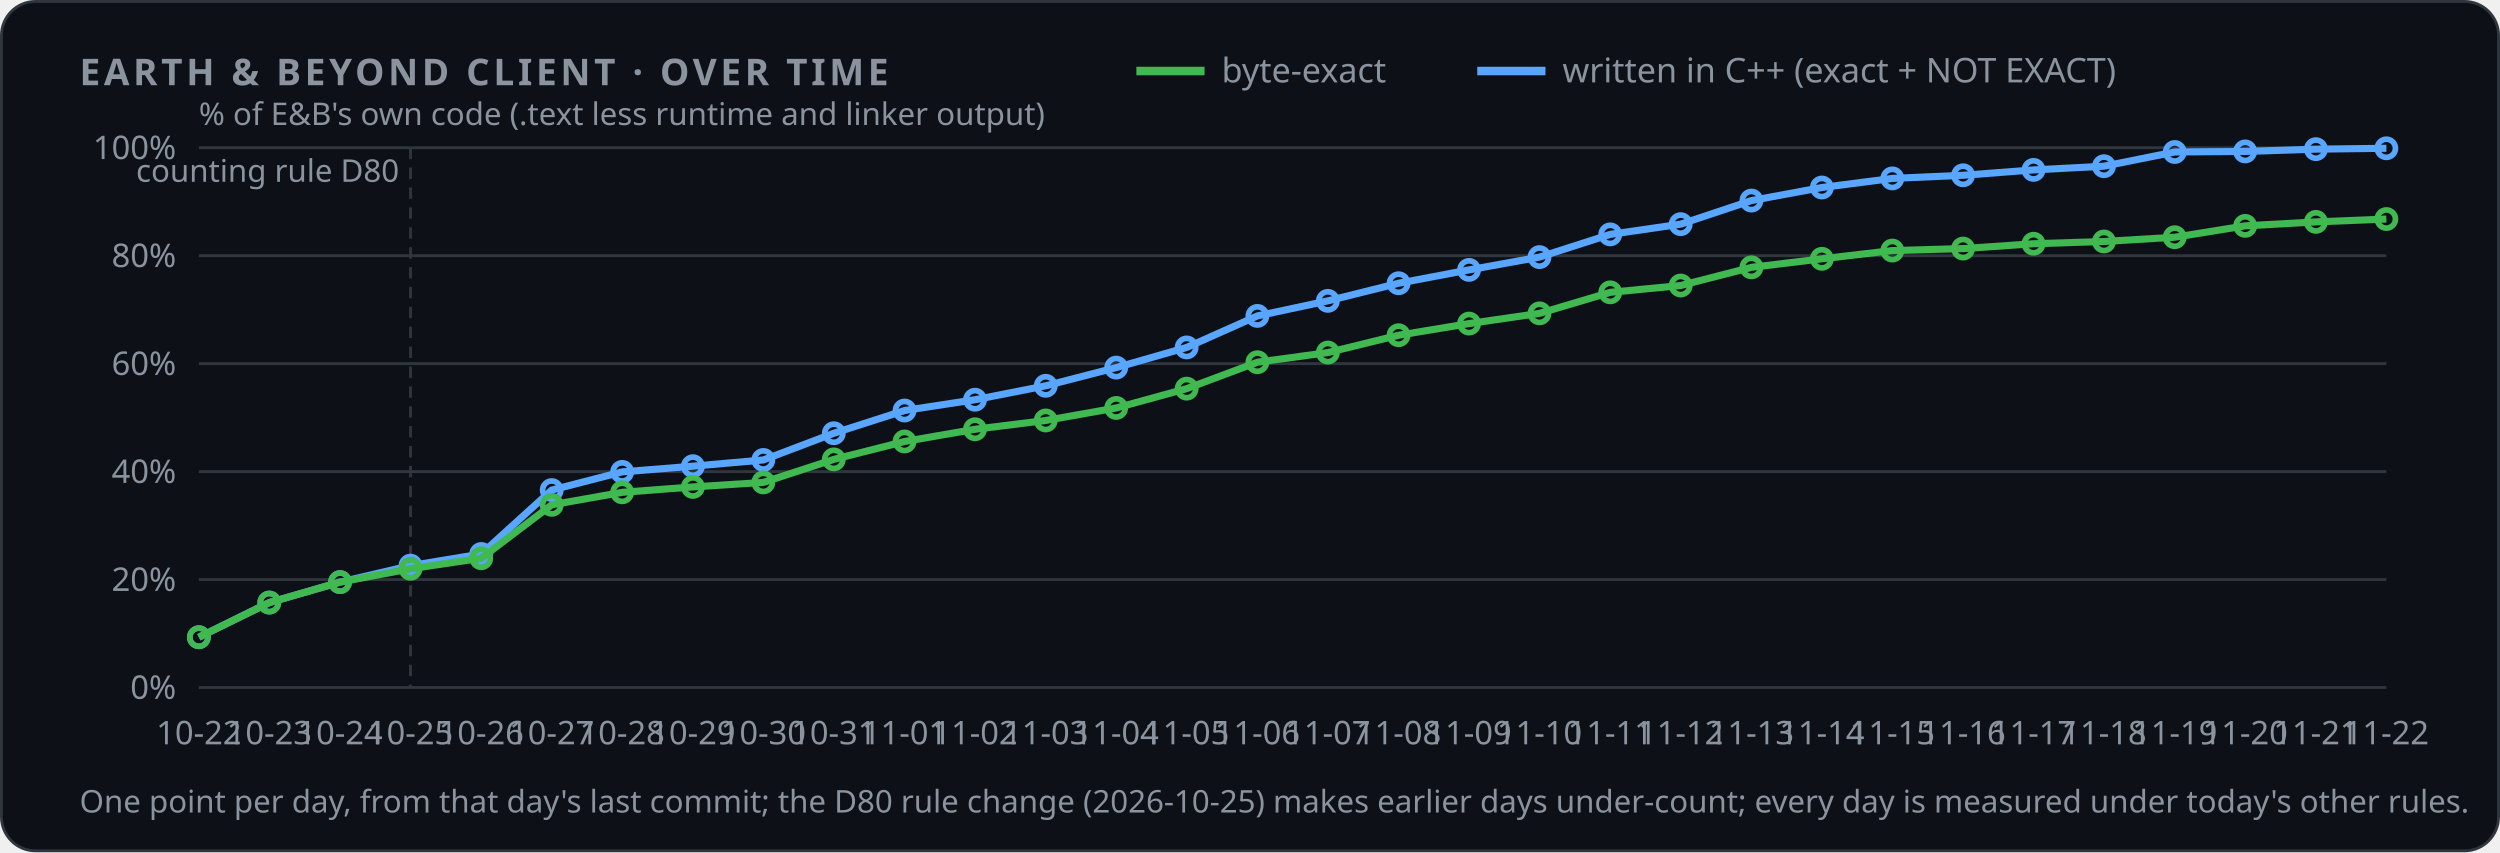
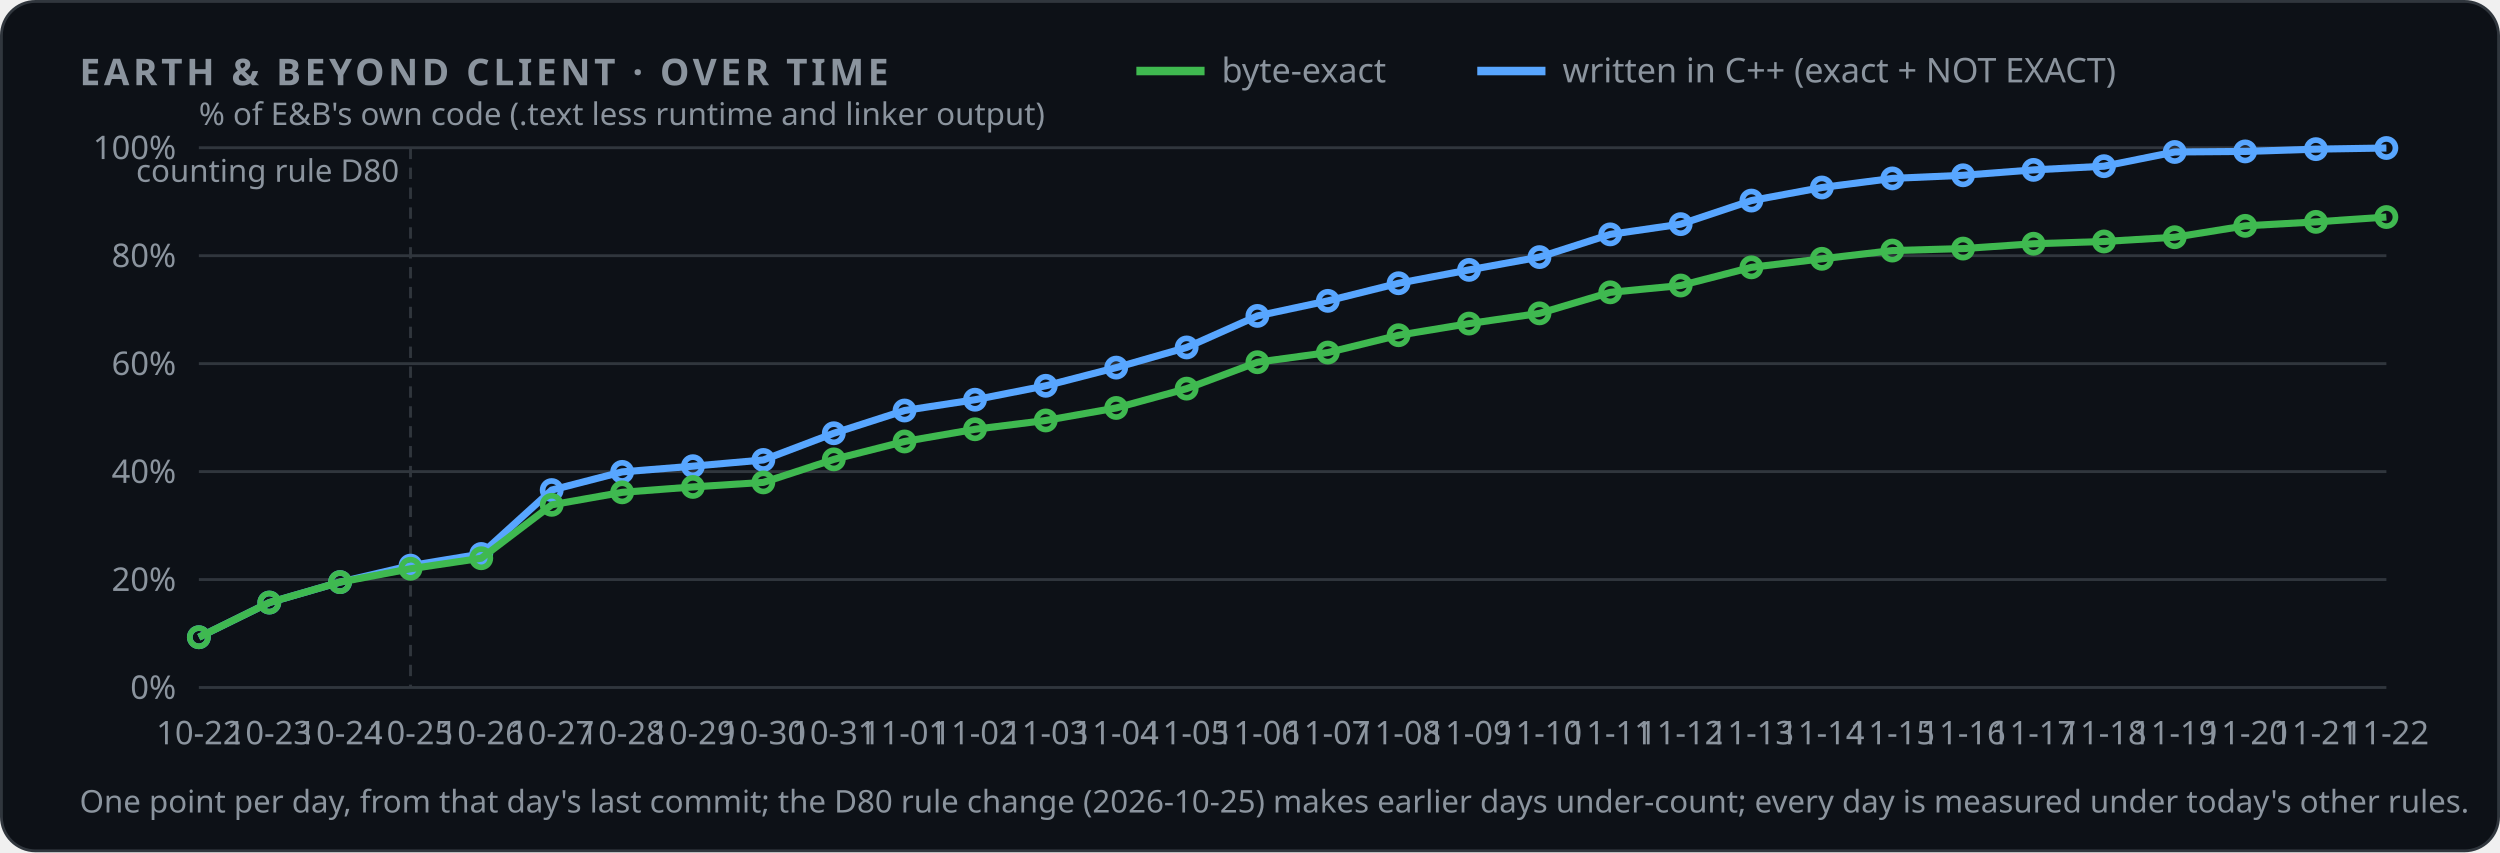
<svg xmlns="http://www.w3.org/2000/svg" width="880" height="300" viewBox="0 0 880 300" role="img" aria-labelledby="title desc">
  <style>
    .card { fill: #0d1117; stroke: #30363d; } .strong { fill: #f0f6fc; } .muted { fill: #8b949e; }
    .grid { stroke: #30363d; } .up { fill: #3fb950; } .down { fill: #f85149; }
    .s-exact { fill: #3fb950; } .s-notexact { fill: #d29922; } .s-stub { fill: #a371f7; }
    .s-third { fill: #238636; } .s-linker { fill: #1b4d2b; } .s-unattr { fill: #30363d; }
    .l-exact { stroke: #3fb950; } .l-written { stroke: #58a6ff; }
    @media (prefers-color-scheme: light) {
      .card { fill: #ffffff; stroke: #d0d7de; } .strong { fill: #1f2328; } .muted { fill: #59636e; }
      .grid { stroke: #d0d7de; } .up { fill: #1a7f37; } .down { fill: #cf222e; }
      .s-exact { fill: #1a7f37; } .s-third { fill: #4ac26b; } .s-linker { fill: #aceebb; } .s-unattr { fill: #d0d7de; }
      .l-exact { stroke: #1a7f37; } .l-written { stroke: #0969da; }
    }
  </style>
  <rect class="card" x="0.5" y="0.5" width="879" height="299" rx="12" />
  <g font-family="-apple-system,BlinkMacSystemFont,'Segoe UI','Noto Sans',Helvetica,Arial,sans-serif">
    <text x="28" y="30" class="muted" font-size="13" font-weight="600" letter-spacing="1.3">EARTH &amp; BEYOND CLIENT · OVER TIME</text>
    <line x1="400" x2="424" y1="25" y2="25" class="l-exact" stroke-width="3" />
    <text x="430" y="29" class="muted" font-size="12">byte-exact</text>
    <line x1="520" x2="544" y1="25" y2="25" class="l-written" stroke-width="3" />
    <text x="550" y="29" class="muted" font-size="12">written in C++ (exact + NOT EXACT)</text>
    <text x="70" y="44" class="muted" font-size="11">% of E&amp;B's own code (.text less runtime and linker output)</text>
    <line x1="70" x2="840" y1="242.0" y2="242.0" class="grid" />
    <text x="62" y="246.0" class="muted" font-size="11.5" text-anchor="end">0%</text>
    <line x1="70" x2="840" y1="204.0" y2="204.0" class="grid" />
    <text x="62" y="208.0" class="muted" font-size="11.5" text-anchor="end">20%</text>
    <line x1="70" x2="840" y1="166.0" y2="166.0" class="grid" />
    <text x="62" y="170.0" class="muted" font-size="11.5" text-anchor="end">40%</text>
    <line x1="70" x2="840" y1="128.0" y2="128.0" class="grid" />
    <text x="62" y="132.0" class="muted" font-size="11.5" text-anchor="end">60%</text>
    <line x1="70" x2="840" y1="90.0" y2="90.0" class="grid" />
    <text x="62" y="94.0" class="muted" font-size="11.5" text-anchor="end">80%</text>
    <line x1="70" x2="840" y1="52.0" y2="52.0" class="grid" />
    <text x="62" y="56.0" class="muted" font-size="11.5" text-anchor="end">100%</text>
    <text x="70.0" y="262" class="muted" font-size="11.5" text-anchor="middle">10-22</text>
    <text x="94.8" y="262" class="muted" font-size="11.5" text-anchor="middle">10-23</text>
    <text x="119.7" y="262" class="muted" font-size="11.5" text-anchor="middle">10-24</text>
    <text x="144.5" y="262" class="muted" font-size="11.5" text-anchor="middle">10-25</text>
    <text x="169.4" y="262" class="muted" font-size="11.5" text-anchor="middle">10-26</text>
    <text x="194.2" y="262" class="muted" font-size="11.5" text-anchor="middle">10-27</text>
    <text x="219.0" y="262" class="muted" font-size="11.5" text-anchor="middle">10-28</text>
    <text x="243.9" y="262" class="muted" font-size="11.5" text-anchor="middle">10-29</text>
    <text x="268.7" y="262" class="muted" font-size="11.5" text-anchor="middle">10-30</text>
    <text x="293.5" y="262" class="muted" font-size="11.5" text-anchor="middle">10-31</text>
    <text x="318.4" y="262" class="muted" font-size="11.5" text-anchor="middle">11-01</text>
    <text x="343.2" y="262" class="muted" font-size="11.5" text-anchor="middle">11-02</text>
    <text x="368.1" y="262" class="muted" font-size="11.5" text-anchor="middle">11-03</text>
    <text x="392.9" y="262" class="muted" font-size="11.5" text-anchor="middle">11-04</text>
    <text x="417.7" y="262" class="muted" font-size="11.5" text-anchor="middle">11-05</text>
    <text x="442.6" y="262" class="muted" font-size="11.5" text-anchor="middle">11-06</text>
    <text x="467.4" y="262" class="muted" font-size="11.5" text-anchor="middle">11-07</text>
    <text x="492.3" y="262" class="muted" font-size="11.5" text-anchor="middle">11-08</text>
    <text x="517.1" y="262" class="muted" font-size="11.5" text-anchor="middle">11-09</text>
    <text x="541.9" y="262" class="muted" font-size="11.5" text-anchor="middle">11-10</text>
    <text x="566.8" y="262" class="muted" font-size="11.5" text-anchor="middle">11-11</text>
    <text x="591.6" y="262" class="muted" font-size="11.5" text-anchor="middle">11-12</text>
    <text x="616.5" y="262" class="muted" font-size="11.5" text-anchor="middle">11-13</text>
    <text x="641.3" y="262" class="muted" font-size="11.5" text-anchor="middle">11-14</text>
    <text x="666.1" y="262" class="muted" font-size="11.5" text-anchor="middle">11-15</text>
    <text x="691.0" y="262" class="muted" font-size="11.5" text-anchor="middle">11-16</text>
    <text x="715.8" y="262" class="muted" font-size="11.5" text-anchor="middle">11-17</text>
    <text x="740.6" y="262" class="muted" font-size="11.5" text-anchor="middle">11-18</text>
    <text x="765.5" y="262" class="muted" font-size="11.5" text-anchor="middle">11-19</text>
    <text x="790.3" y="262" class="muted" font-size="11.5" text-anchor="middle">11-20</text>
    <text x="815.2" y="262" class="muted" font-size="11.5" text-anchor="middle">11-21</text>
    <text x="840.0" y="262" class="muted" font-size="11.5" text-anchor="middle">11-22</text>
    <line x1="144.5" x2="144.5" y1="52" y2="242" class="grid" stroke-dasharray="4 3" />
    <text x="140.5" y="64" class="muted" font-size="11" text-anchor="end">counting rule D80</text>
-     <polyline points="70.0,224.3 94.8,212.1 119.7,204.9 144.5,199.1 169.4,195.0 194.2,172.5 219.0,166.1 243.9,164.1 268.7,161.9 293.5,152.5 318.4,144.5 343.2,140.7 368.1,135.8 392.9,129.4 417.7,122.3 442.6,111.2 467.4,105.9 492.3,99.7 517.1,95.0 541.9,90.5 566.8,82.5 591.6,78.9 616.5,70.6 641.3,66.0 666.1,62.8 691.0,61.7 715.8,59.8 740.6,58.5 765.5,53.5 790.3,53.3 815.2,52.5 840.0,52.2" fill="none" class="l-written" stroke-width="2.5" stroke-linejoin="round" />
+     <polyline points="70.0,224.3 94.8,212.1 119.7,204.9 144.5,199.1 169.4,195.0 194.2,172.5 219.0,166.1 243.9,164.1 268.7,161.9 293.5,152.5 318.4,144.5 343.2,140.7 368.1,135.8 392.9,129.4 417.7,122.3 442.6,111.2 467.4,105.9 492.3,99.7 517.1,95.0 541.9,90.5 566.8,82.5 591.6,78.9 616.5,70.6 641.3,66.0 666.1,62.8 691.0,61.7 715.8,59.8 740.6,58.5 765.5,53.5 790.3,53.3 815.2,52.5 840.0,52.1" fill="none" class="l-written" stroke-width="2.5" stroke-linejoin="round" />
    <circle cx="70.0" cy="224.3" r="3.2" class="l-written" fill="none" stroke-width="2" />
    <circle cx="94.8" cy="212.1" r="3.2" class="l-written" fill="none" stroke-width="2" />
    <circle cx="119.7" cy="204.9" r="3.2" class="l-written" fill="none" stroke-width="2" />
    <circle cx="144.5" cy="199.1" r="3.2" class="l-written" fill="none" stroke-width="2" />
    <circle cx="169.4" cy="195.0" r="3.2" class="l-written" fill="none" stroke-width="2" />
    <circle cx="194.2" cy="172.5" r="3.2" class="l-written" fill="none" stroke-width="2" />
    <circle cx="219.0" cy="166.1" r="3.2" class="l-written" fill="none" stroke-width="2" />
    <circle cx="243.9" cy="164.1" r="3.2" class="l-written" fill="none" stroke-width="2" />
    <circle cx="268.7" cy="161.9" r="3.2" class="l-written" fill="none" stroke-width="2" />
    <circle cx="293.5" cy="152.5" r="3.2" class="l-written" fill="none" stroke-width="2" />
    <circle cx="318.4" cy="144.5" r="3.2" class="l-written" fill="none" stroke-width="2" />
    <circle cx="343.2" cy="140.7" r="3.2" class="l-written" fill="none" stroke-width="2" />
    <circle cx="368.1" cy="135.8" r="3.2" class="l-written" fill="none" stroke-width="2" />
    <circle cx="392.9" cy="129.4" r="3.2" class="l-written" fill="none" stroke-width="2" />
    <circle cx="417.7" cy="122.3" r="3.2" class="l-written" fill="none" stroke-width="2" />
    <circle cx="442.6" cy="111.2" r="3.2" class="l-written" fill="none" stroke-width="2" />
    <circle cx="467.4" cy="105.9" r="3.2" class="l-written" fill="none" stroke-width="2" />
    <circle cx="492.3" cy="99.7" r="3.2" class="l-written" fill="none" stroke-width="2" />
    <circle cx="517.1" cy="95.0" r="3.2" class="l-written" fill="none" stroke-width="2" />
    <circle cx="541.9" cy="90.5" r="3.2" class="l-written" fill="none" stroke-width="2" />
    <circle cx="566.8" cy="82.5" r="3.2" class="l-written" fill="none" stroke-width="2" />
    <circle cx="591.6" cy="78.9" r="3.2" class="l-written" fill="none" stroke-width="2" />
    <circle cx="616.5" cy="70.6" r="3.2" class="l-written" fill="none" stroke-width="2" />
    <circle cx="641.3" cy="66.0" r="3.2" class="l-written" fill="none" stroke-width="2" />
    <circle cx="666.1" cy="62.8" r="3.2" class="l-written" fill="none" stroke-width="2" />
    <circle cx="691.0" cy="61.7" r="3.2" class="l-written" fill="none" stroke-width="2" />
    <circle cx="715.8" cy="59.8" r="3.2" class="l-written" fill="none" stroke-width="2" />
    <circle cx="740.6" cy="58.5" r="3.2" class="l-written" fill="none" stroke-width="2" />
    <circle cx="765.5" cy="53.5" r="3.2" class="l-written" fill="none" stroke-width="2" />
    <circle cx="790.3" cy="53.3" r="3.2" class="l-written" fill="none" stroke-width="2" />
    <circle cx="815.2" cy="52.5" r="3.2" class="l-written" fill="none" stroke-width="2" />
-     <circle cx="840.0" cy="52.2" r="3.2" class="l-written" fill="none" stroke-width="2" />
-     <polyline points="70.0,224.3 94.8,212.1 119.7,204.9 144.5,200.2 169.4,196.5 194.2,177.7 219.0,173.3 243.9,171.4 268.7,169.8 293.5,161.7 318.4,155.4 343.2,151.1 368.1,148.0 392.9,143.6 417.7,136.8 442.6,127.5 467.4,124.1 492.3,118.0 517.1,113.9 541.9,110.3 566.8,102.9 591.6,100.5 616.5,94.1 641.3,91.1 666.1,88.2 691.0,87.5 715.8,85.8 740.6,85.0 765.5,83.5 790.3,79.5 815.2,78.1 840.0,77.1" fill="none" class="l-exact" stroke-width="2.5" stroke-linejoin="round" />
+     <circle cx="840.0" cy="52.1" r="3.2" class="l-written" fill="none" stroke-width="2" />
+     <polyline points="70.0,224.3 94.8,212.1 119.7,204.9 144.5,200.2 169.4,196.5 194.2,177.7 219.0,173.3 243.9,171.4 268.7,169.8 293.5,161.7 318.4,155.4 343.2,151.1 368.1,148.0 392.9,143.6 417.7,136.8 442.6,127.5 467.4,124.1 492.3,118.0 517.1,113.9 541.9,110.3 566.8,102.9 591.6,100.5 616.5,94.1 641.3,91.1 666.1,88.2 691.0,87.5 715.8,85.8 740.6,85.0 765.5,83.5 790.3,79.5 815.2,78.1 840.0,76.4" fill="none" class="l-exact" stroke-width="2.5" stroke-linejoin="round" />
    <circle cx="70.0" cy="224.3" r="3.2" class="l-exact" fill="none" stroke-width="2" />
    <circle cx="94.8" cy="212.1" r="3.2" class="l-exact" fill="none" stroke-width="2" />
    <circle cx="119.7" cy="204.9" r="3.2" class="l-exact" fill="none" stroke-width="2" />
    <circle cx="144.5" cy="200.2" r="3.2" class="l-exact" fill="none" stroke-width="2" />
    <circle cx="169.4" cy="196.5" r="3.2" class="l-exact" fill="none" stroke-width="2" />
    <circle cx="194.2" cy="177.7" r="3.2" class="l-exact" fill="none" stroke-width="2" />
    <circle cx="219.0" cy="173.3" r="3.2" class="l-exact" fill="none" stroke-width="2" />
    <circle cx="243.9" cy="171.4" r="3.2" class="l-exact" fill="none" stroke-width="2" />
    <circle cx="268.7" cy="169.8" r="3.2" class="l-exact" fill="none" stroke-width="2" />
    <circle cx="293.5" cy="161.7" r="3.2" class="l-exact" fill="none" stroke-width="2" />
    <circle cx="318.4" cy="155.4" r="3.2" class="l-exact" fill="none" stroke-width="2" />
    <circle cx="343.2" cy="151.1" r="3.2" class="l-exact" fill="none" stroke-width="2" />
    <circle cx="368.1" cy="148.0" r="3.2" class="l-exact" fill="none" stroke-width="2" />
    <circle cx="392.9" cy="143.6" r="3.2" class="l-exact" fill="none" stroke-width="2" />
    <circle cx="417.7" cy="136.8" r="3.2" class="l-exact" fill="none" stroke-width="2" />
    <circle cx="442.6" cy="127.5" r="3.2" class="l-exact" fill="none" stroke-width="2" />
    <circle cx="467.4" cy="124.1" r="3.2" class="l-exact" fill="none" stroke-width="2" />
    <circle cx="492.3" cy="118.0" r="3.2" class="l-exact" fill="none" stroke-width="2" />
    <circle cx="517.1" cy="113.9" r="3.2" class="l-exact" fill="none" stroke-width="2" />
    <circle cx="541.9" cy="110.3" r="3.2" class="l-exact" fill="none" stroke-width="2" />
    <circle cx="566.8" cy="102.9" r="3.2" class="l-exact" fill="none" stroke-width="2" />
    <circle cx="591.6" cy="100.5" r="3.2" class="l-exact" fill="none" stroke-width="2" />
    <circle cx="616.5" cy="94.1" r="3.2" class="l-exact" fill="none" stroke-width="2" />
    <circle cx="641.3" cy="91.1" r="3.2" class="l-exact" fill="none" stroke-width="2" />
    <circle cx="666.1" cy="88.2" r="3.2" class="l-exact" fill="none" stroke-width="2" />
    <circle cx="691.0" cy="87.5" r="3.2" class="l-exact" fill="none" stroke-width="2" />
    <circle cx="715.8" cy="85.8" r="3.2" class="l-exact" fill="none" stroke-width="2" />
    <circle cx="740.6" cy="85.0" r="3.2" class="l-exact" fill="none" stroke-width="2" />
    <circle cx="765.5" cy="83.5" r="3.2" class="l-exact" fill="none" stroke-width="2" />
    <circle cx="790.3" cy="79.5" r="3.2" class="l-exact" fill="none" stroke-width="2" />
    <circle cx="815.2" cy="78.1" r="3.2" class="l-exact" fill="none" stroke-width="2" />
-     <circle cx="840.0" cy="77.1" r="3.2" class="l-exact" fill="none" stroke-width="2" />
+     <circle cx="840.0" cy="76.4" r="3.2" class="l-exact" fill="none" stroke-width="2" />
    <text x="28" y="286" class="muted" font-size="11">One point per day, from that day's last commit; the D80 rule change (2026-10-25) makes earlier days under-count; every day is measured under today's other rules.</text>
  </g>
</svg>
